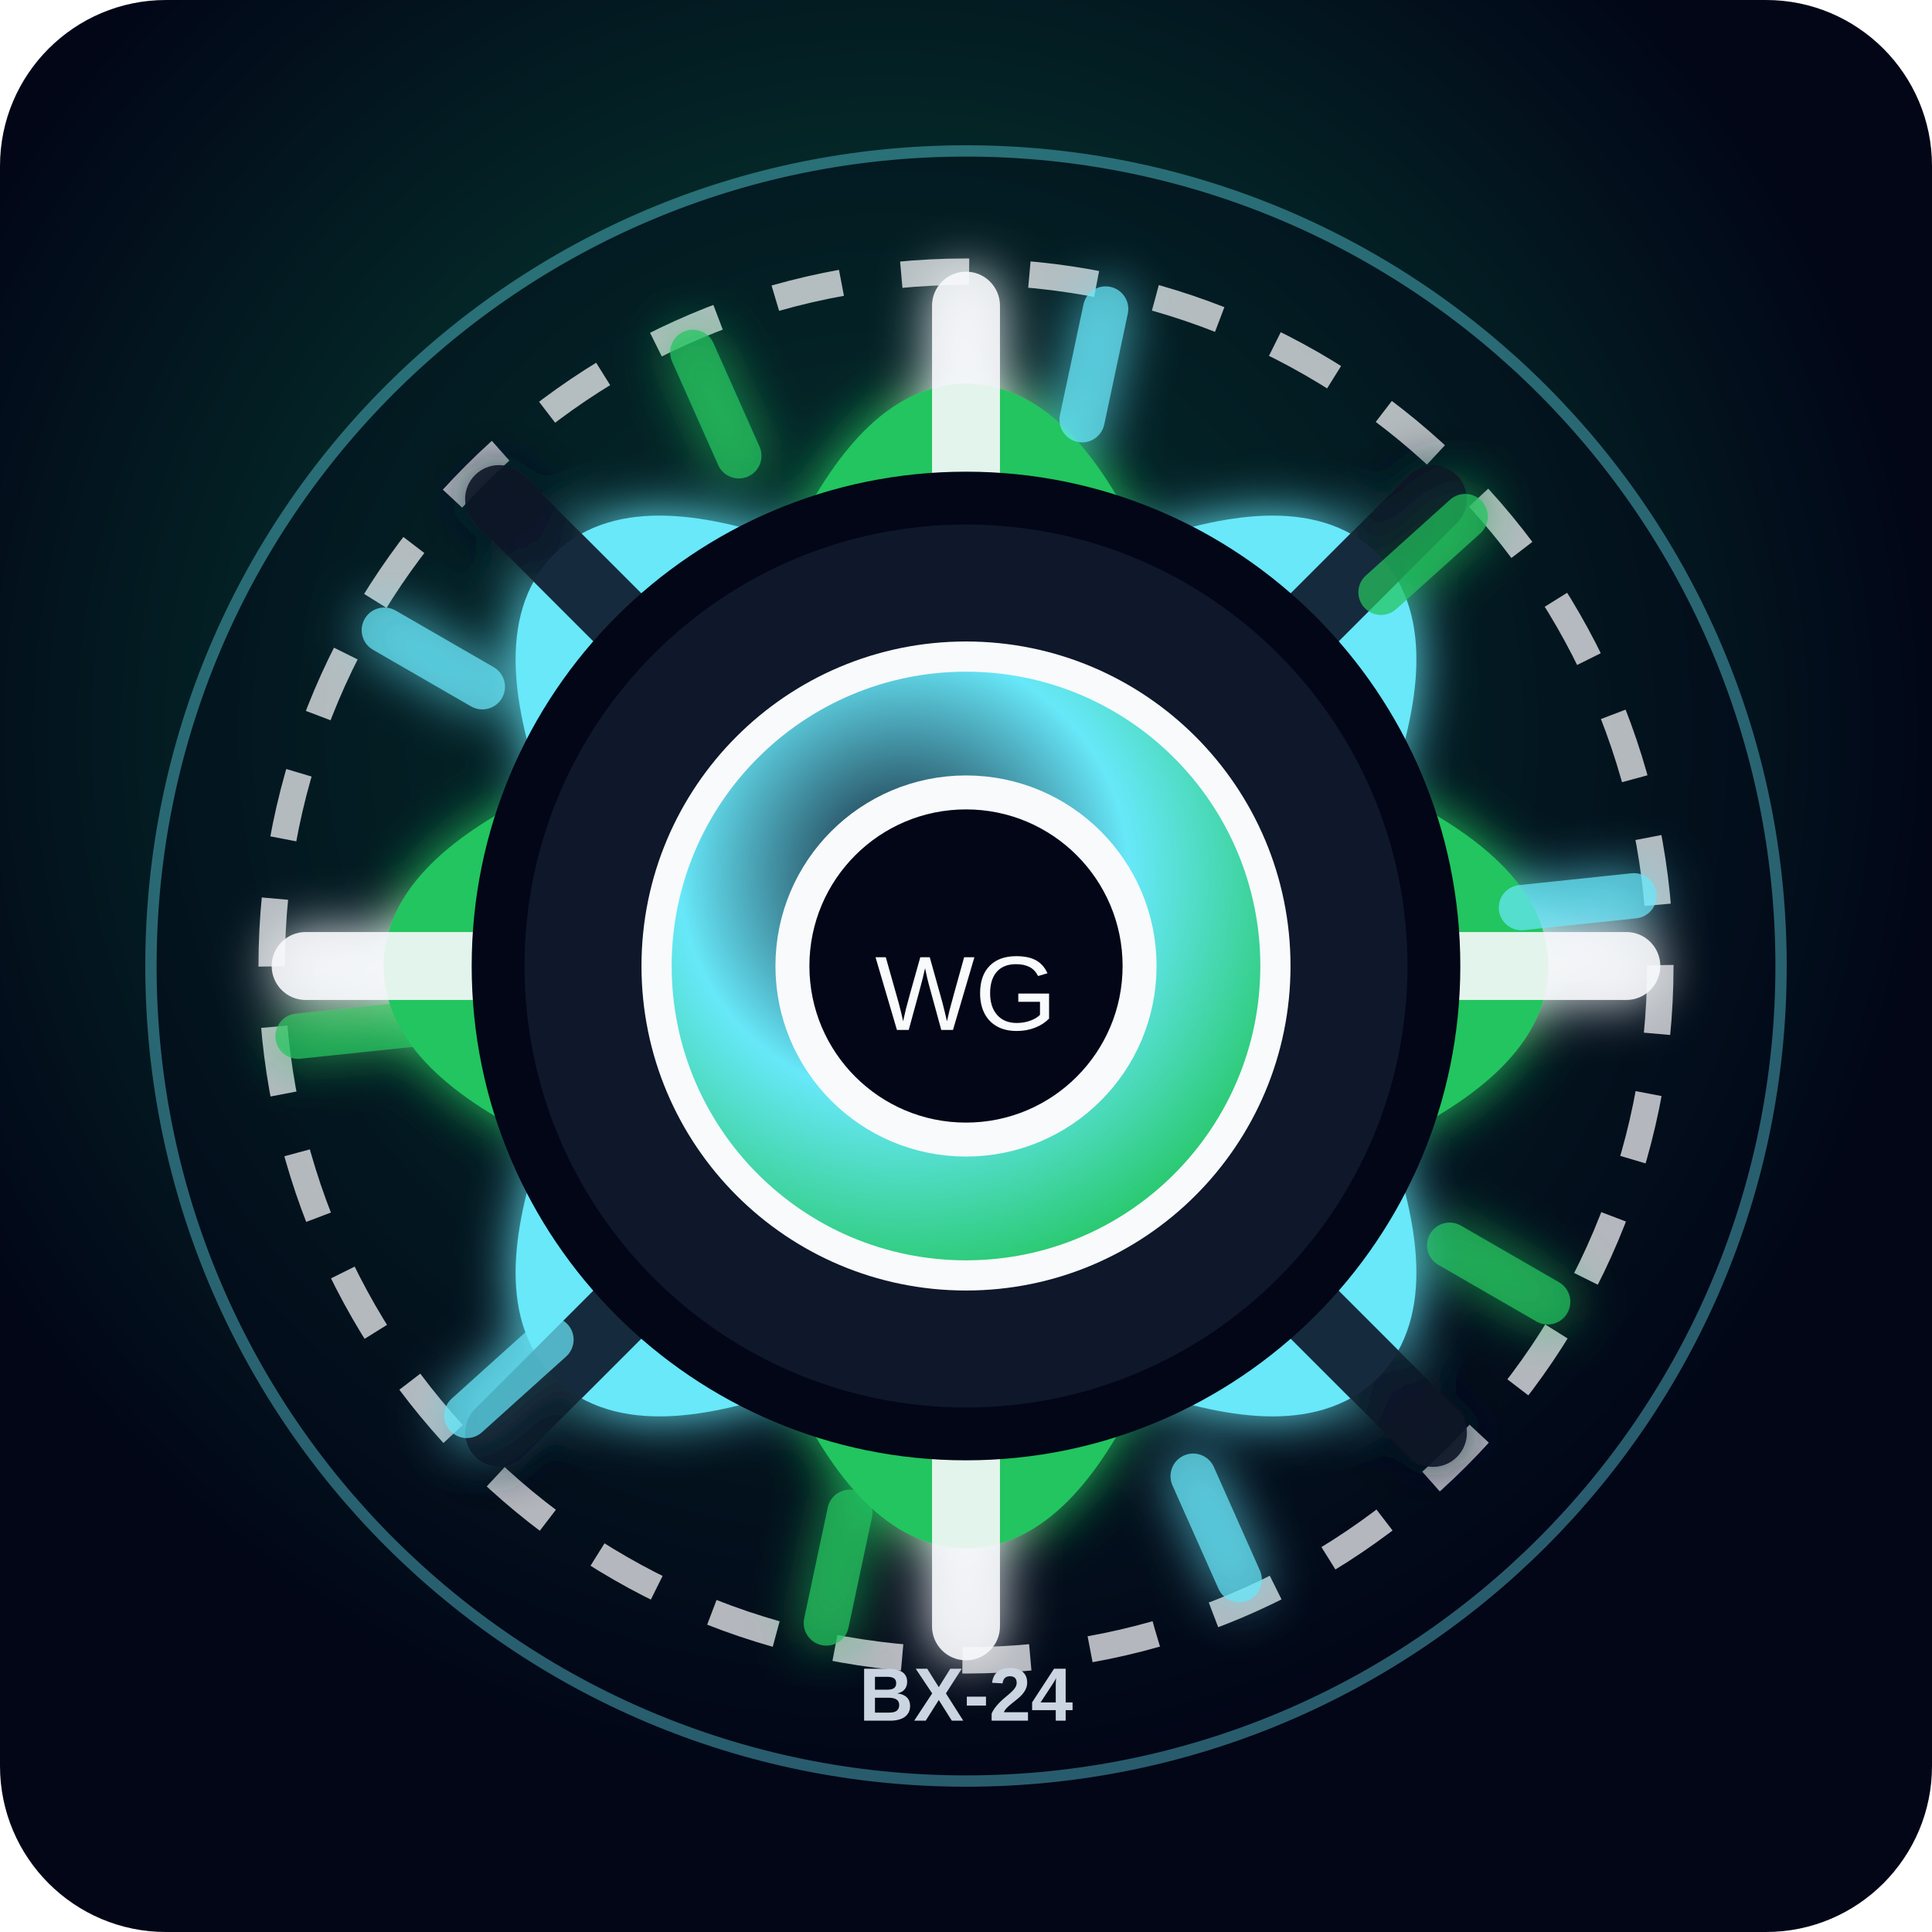
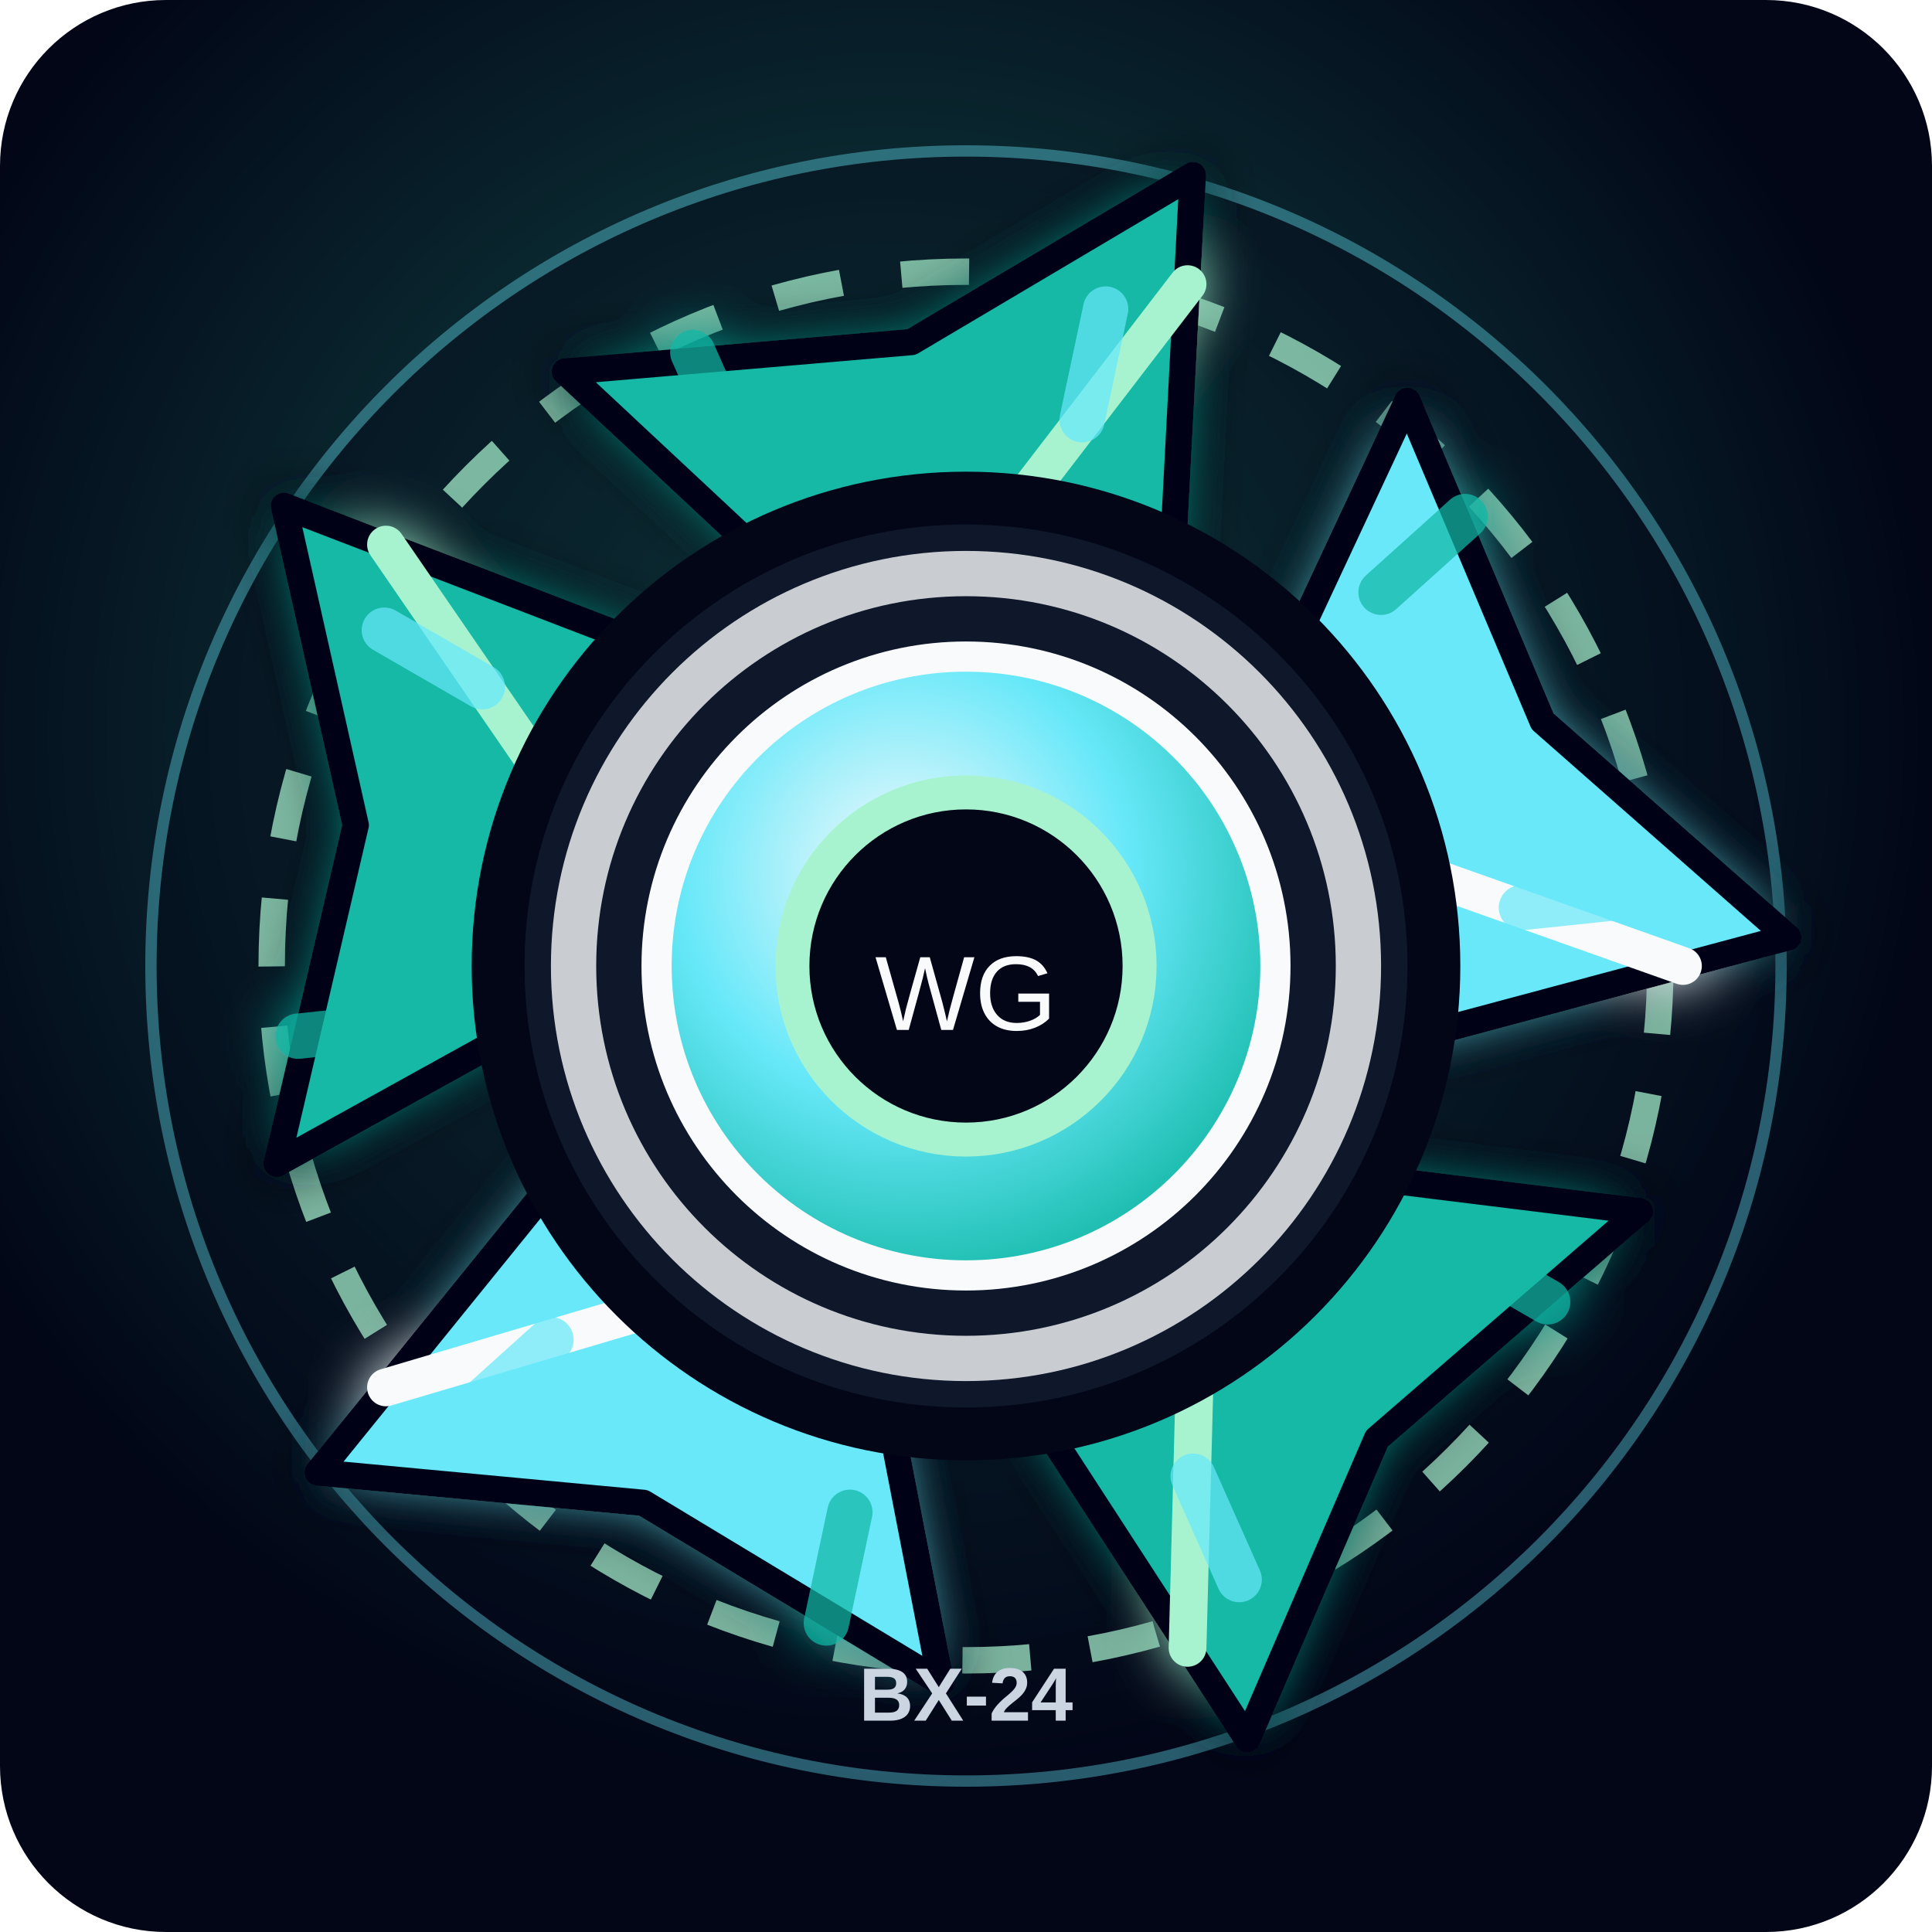
- <svg xmlns="http://www.w3.org/2000/svg" viewBox="0 0 512 512" role="img" aria-label="Wyvern Gale 5-80GB original 2D fan-safe visual: stamina circular profile">
+ <svg xmlns="http://www.w3.org/2000/svg" viewBox="0 0 512 512" role="img" aria-label="Wyvern Gale 5-80GB original 2D fan-safe visual: teal wyvern wings and curved wind blades">
  <defs>
    <radialGradient id="bg" cx="46%" cy="38%" r="75%">
-       <stop offset="0" stop-color="#064e3b" />
+       <stop offset="0" stop-color="#134e4a" />
      <stop offset="0.72" stop-color="#020617" />
      <stop offset="1" stop-color="#020617" />
    </radialGradient>
    <radialGradient id="core" cx="40%" cy="35%" r="70%">
-       <stop offset="0" stop-color="#0f172a" />
+       <stop offset="0" stop-color="#f8fafc" />
      <stop offset="0.52" stop-color="#67e8f9" />
-       <stop offset="1" stop-color="#22c55e" />
+       <stop offset="1" stop-color="#14b8a6" />
    </radialGradient>
    <filter id="glow" x="-22%" y="-22%" width="144%" height="144%">
      <feGaussianBlur stdDeviation="7" result="blur" />
      <feMerge>
        <feMergeNode in="blur" />
        <feMergeNode in="SourceGraphic" />
      </feMerge>
    </filter>
  </defs>
  <rect width="512" height="512" rx="44" fill="url(#bg)" />
  <circle cx="256" cy="256" r="216" fill="#020617" opacity="0.38" stroke="#67e8f9" stroke-width="3" />
-   <circle cx="256" cy="256" r="184" fill="none" stroke="#f8fafc" stroke-width="7" stroke-dasharray="18 16" opacity="0.72" />
+   <circle cx="256" cy="256" r="184" fill="none" stroke="#a7f3d0" stroke-width="7" stroke-dasharray="18 16" opacity="0.72" />
  <g filter="url(#glow)">
-     <path d="M 222.626 153.286 Q 256 82 289.374 153.286" fill="none" stroke="#22c55e" stroke-width="32" stroke-linecap="round" />
-     <rect x="247" y="72" width="18" height="116" rx="9" fill="#f8fafc" opacity="0.9" transform="rotate(0 256 256)" />
-     <path d="M 305.031 159.771 Q 379.037 132.963 352.229 206.969" fill="none" stroke="#67e8f9" stroke-width="32" stroke-linecap="round" />
-     <rect x="247" y="72" width="18" height="116" rx="9" fill="#0f172a" opacity="0.9" transform="rotate(45 256 256)" />
-     <path d="M 358.714 222.626 Q 430 256 358.714 289.374" fill="none" stroke="#22c55e" stroke-width="32" stroke-linecap="round" />
-     <rect x="247" y="72" width="18" height="116" rx="9" fill="#f8fafc" opacity="0.9" transform="rotate(90 256 256)" />
-     <path d="M 352.229 305.031 Q 379.037 379.037 305.031 352.229" fill="none" stroke="#67e8f9" stroke-width="32" stroke-linecap="round" />
-     <rect x="247" y="72" width="18" height="116" rx="9" fill="#0f172a" opacity="0.9" transform="rotate(135 256 256)" />
-     <path d="M 289.374 358.714 Q 256 430 222.626 358.714" fill="none" stroke="#22c55e" stroke-width="32" stroke-linecap="round" />
-     <rect x="247" y="72" width="18" height="116" rx="9" fill="#f8fafc" opacity="0.9" transform="rotate(180 256 256)" />
-     <path d="M 206.969 352.229 Q 132.963 379.037 159.771 305.031" fill="none" stroke="#67e8f9" stroke-width="32" stroke-linecap="round" />
-     <rect x="247" y="72" width="18" height="116" rx="9" fill="#0f172a" opacity="0.9" transform="rotate(225 256 256)" />
-     <path d="M 153.286 289.374 Q 82 256 153.286 222.626" fill="none" stroke="#22c55e" stroke-width="32" stroke-linecap="round" />
-     <rect x="247" y="72" width="18" height="116" rx="9" fill="#f8fafc" opacity="0.9" transform="rotate(270 256 256)" />
-     <path d="M 159.771 206.969 Q 132.963 132.963 206.969 159.771" fill="none" stroke="#67e8f9" stroke-width="32" stroke-linecap="round" />
-     <rect x="247" y="72" width="18" height="116" rx="9" fill="#0f172a" opacity="0.9" transform="rotate(315 256 256)" />
+     <path d="M 228.807 172.307 L 149.753 98.483 L 241.532 90.632 L 316.089 46.445 L 310.459 153.578 Z" fill="#14b8a6" stroke="#020617" stroke-width="7" stroke-linejoin="round" />
+     <path d="M 261.862 144.153 L 314.713 75.299" stroke="#a7f3d0" stroke-width="10" stroke-linecap="round" />
+     <path d="M 327.193 204.275 L 372.976 106.278 L 408.804 191.139 L 473.867 248.392 L 370.238 276.143 Z" fill="#67e8f9" stroke="#020617" stroke-width="7" stroke-linejoin="round" />
+     <path d="M 364.184 227.012 L 446 256" stroke="#f8fafc" stroke-width="10" stroke-linecap="round" />
+     <path d="M 327.193 307.725 L 434.542 320.984 L 364.906 381.282 L 330.56 460.853 L 272.144 370.871 Z" fill="#14b8a6" stroke="#020617" stroke-width="7" stroke-linejoin="round" />
+     <path d="M 317 349.931 L 314.713 436.701" stroke="#a7f3d0" stroke-width="10" stroke-linecap="round" />
+     <path d="M 228.807 339.693 L 249.369 445.884 L 170.504 398.29 L 84.214 390.214 L 151.74 306.851 Z" fill="#67e8f9" stroke="#020617" stroke-width="7" stroke-linejoin="round" />
+     <path d="M 185.516 343.04 L 102.287 367.679" stroke="#f8fafc" stroke-width="10" stroke-linecap="round" />
+     <path d="M 168 256 L 73.36 308.371 L 94.255 218.658 L 75.27 134.096 L 175.42 172.557 Z" fill="#14b8a6" stroke="#020617" stroke-width="7" stroke-linejoin="round" />
+     <path d="M 151.439 215.863 L 102.287 144.321" stroke="#a7f3d0" stroke-width="10" stroke-linecap="round" />
    <rect x="250" y="72" width="12" height="42" rx="6" fill="#67e8f9" opacity="0.72" transform="rotate(12 256 256)" />
-     <rect x="250" y="72" width="12" height="42" rx="6" fill="#22c55e" opacity="0.72" transform="rotate(48 256 256)" />
+     <rect x="250" y="72" width="12" height="42" rx="6" fill="#14b8a6" opacity="0.72" transform="rotate(48 256 256)" />
    <rect x="250" y="72" width="12" height="42" rx="6" fill="#67e8f9" opacity="0.72" transform="rotate(84 256 256)" />
-     <rect x="250" y="72" width="12" height="42" rx="6" fill="#22c55e" opacity="0.72" transform="rotate(120 256 256)" />
+     <rect x="250" y="72" width="12" height="42" rx="6" fill="#14b8a6" opacity="0.72" transform="rotate(120 256 256)" />
    <rect x="250" y="72" width="12" height="42" rx="6" fill="#67e8f9" opacity="0.72" transform="rotate(156 256 256)" />
-     <rect x="250" y="72" width="12" height="42" rx="6" fill="#22c55e" opacity="0.72" transform="rotate(192 256 256)" />
+     <rect x="250" y="72" width="12" height="42" rx="6" fill="#14b8a6" opacity="0.72" transform="rotate(192 256 256)" />
    <rect x="250" y="72" width="12" height="42" rx="6" fill="#67e8f9" opacity="0.72" transform="rotate(228 256 256)" />
-     <rect x="250" y="72" width="12" height="42" rx="6" fill="#22c55e" opacity="0.72" transform="rotate(264 256 256)" />
+     <rect x="250" y="72" width="12" height="42" rx="6" fill="#14b8a6" opacity="0.72" transform="rotate(264 256 256)" />
    <rect x="250" y="72" width="12" height="42" rx="6" fill="#67e8f9" opacity="0.72" transform="rotate(300 256 256)" />
-     <rect x="250" y="72" width="12" height="42" rx="6" fill="#22c55e" opacity="0.72" transform="rotate(336 256 256)" />
+     <rect x="250" y="72" width="12" height="42" rx="6" fill="#14b8a6" opacity="0.72" transform="rotate(336 256 256)" />
  </g>
  <circle cx="256" cy="256" r="124" fill="#0f172a" stroke="#020617" stroke-width="14" />
-   <circle cx="256" cy="256" r="104" fill="none" stroke="#0f172a" stroke-width="12" opacity="0.8" />
+   <circle cx="256" cy="256" r="104" fill="none" stroke="#f8fafc" stroke-width="12" opacity="0.8" />
  <circle cx="256" cy="256" r="82" fill="url(#core)" stroke="#f8fafc" stroke-width="8" />
-   <circle cx="256" cy="256" r="46" fill="#020617" stroke="#f8fafc" stroke-width="9" />
+   <circle cx="256" cy="256" r="46" fill="#020617" stroke="#a7f3d0" stroke-width="9" />
  <text x="256" y="265" text-anchor="middle" dominant-baseline="middle" font-family="Arial Black, Arial, sans-serif" font-size="28" fill="#f8fafc">WG</text>
  <text x="256" y="456" text-anchor="middle" font-family="Arial, sans-serif" font-size="20" font-weight="800" fill="#cbd5e1">BX-24</text>
</svg>
